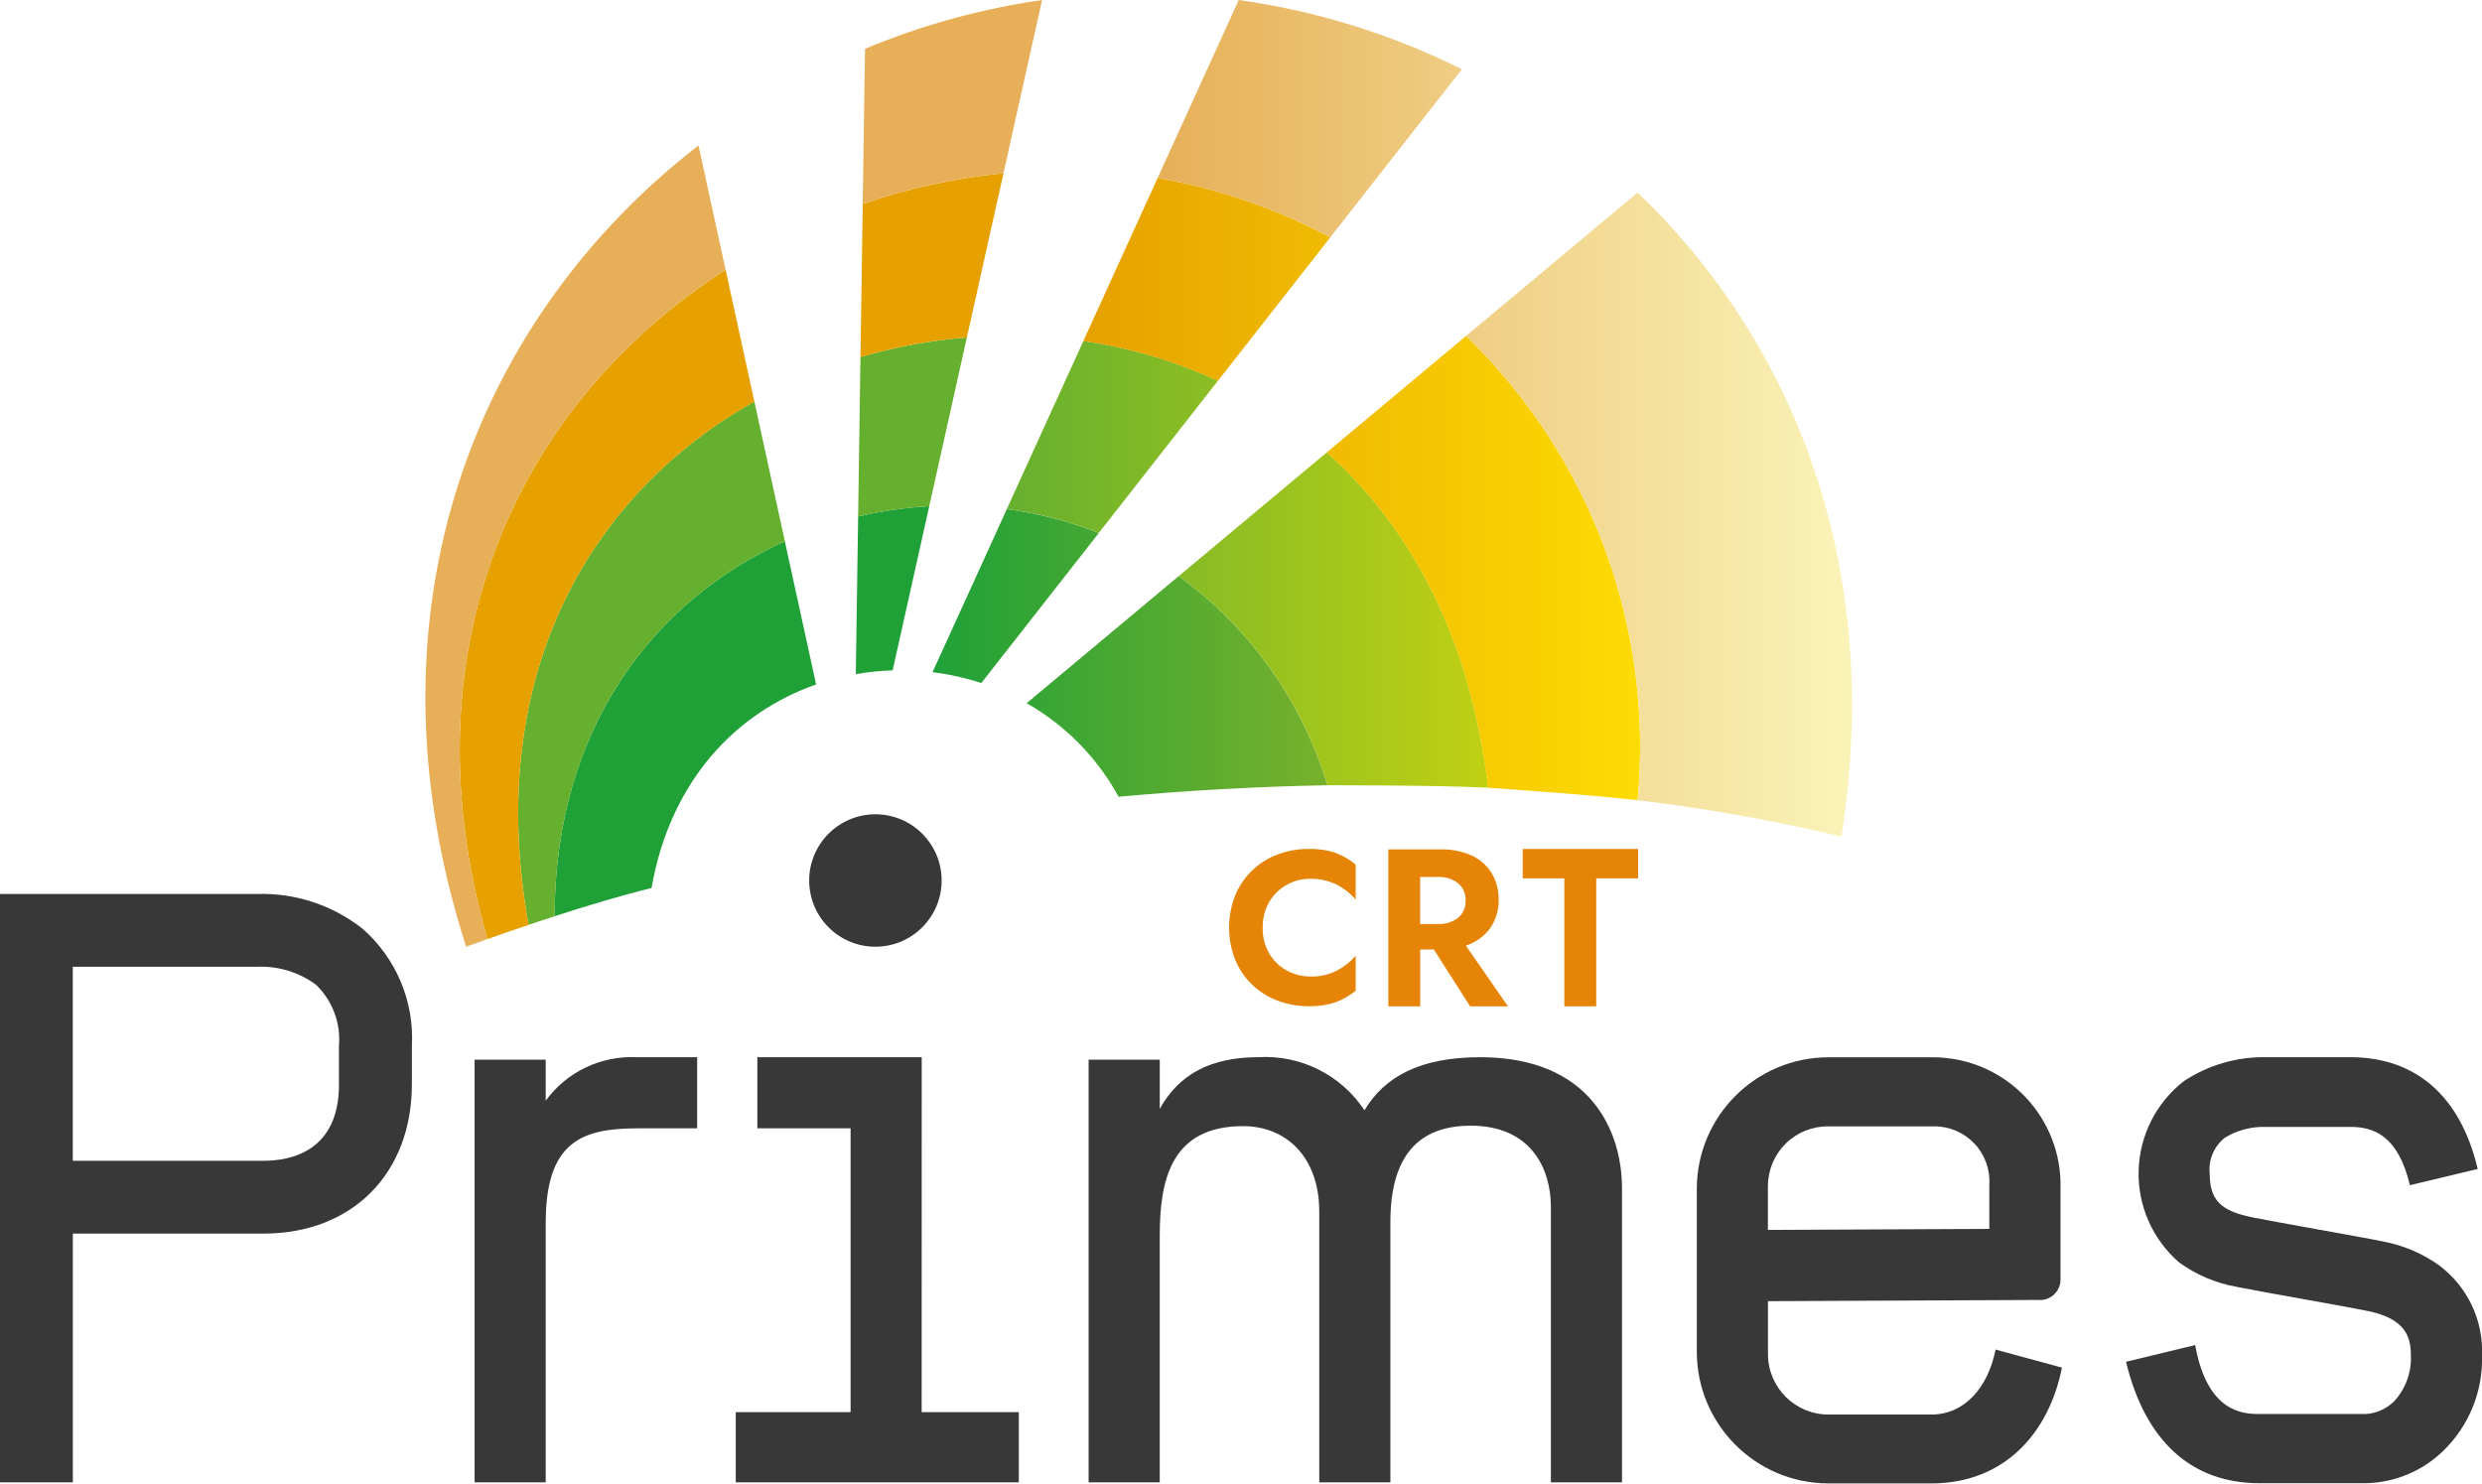
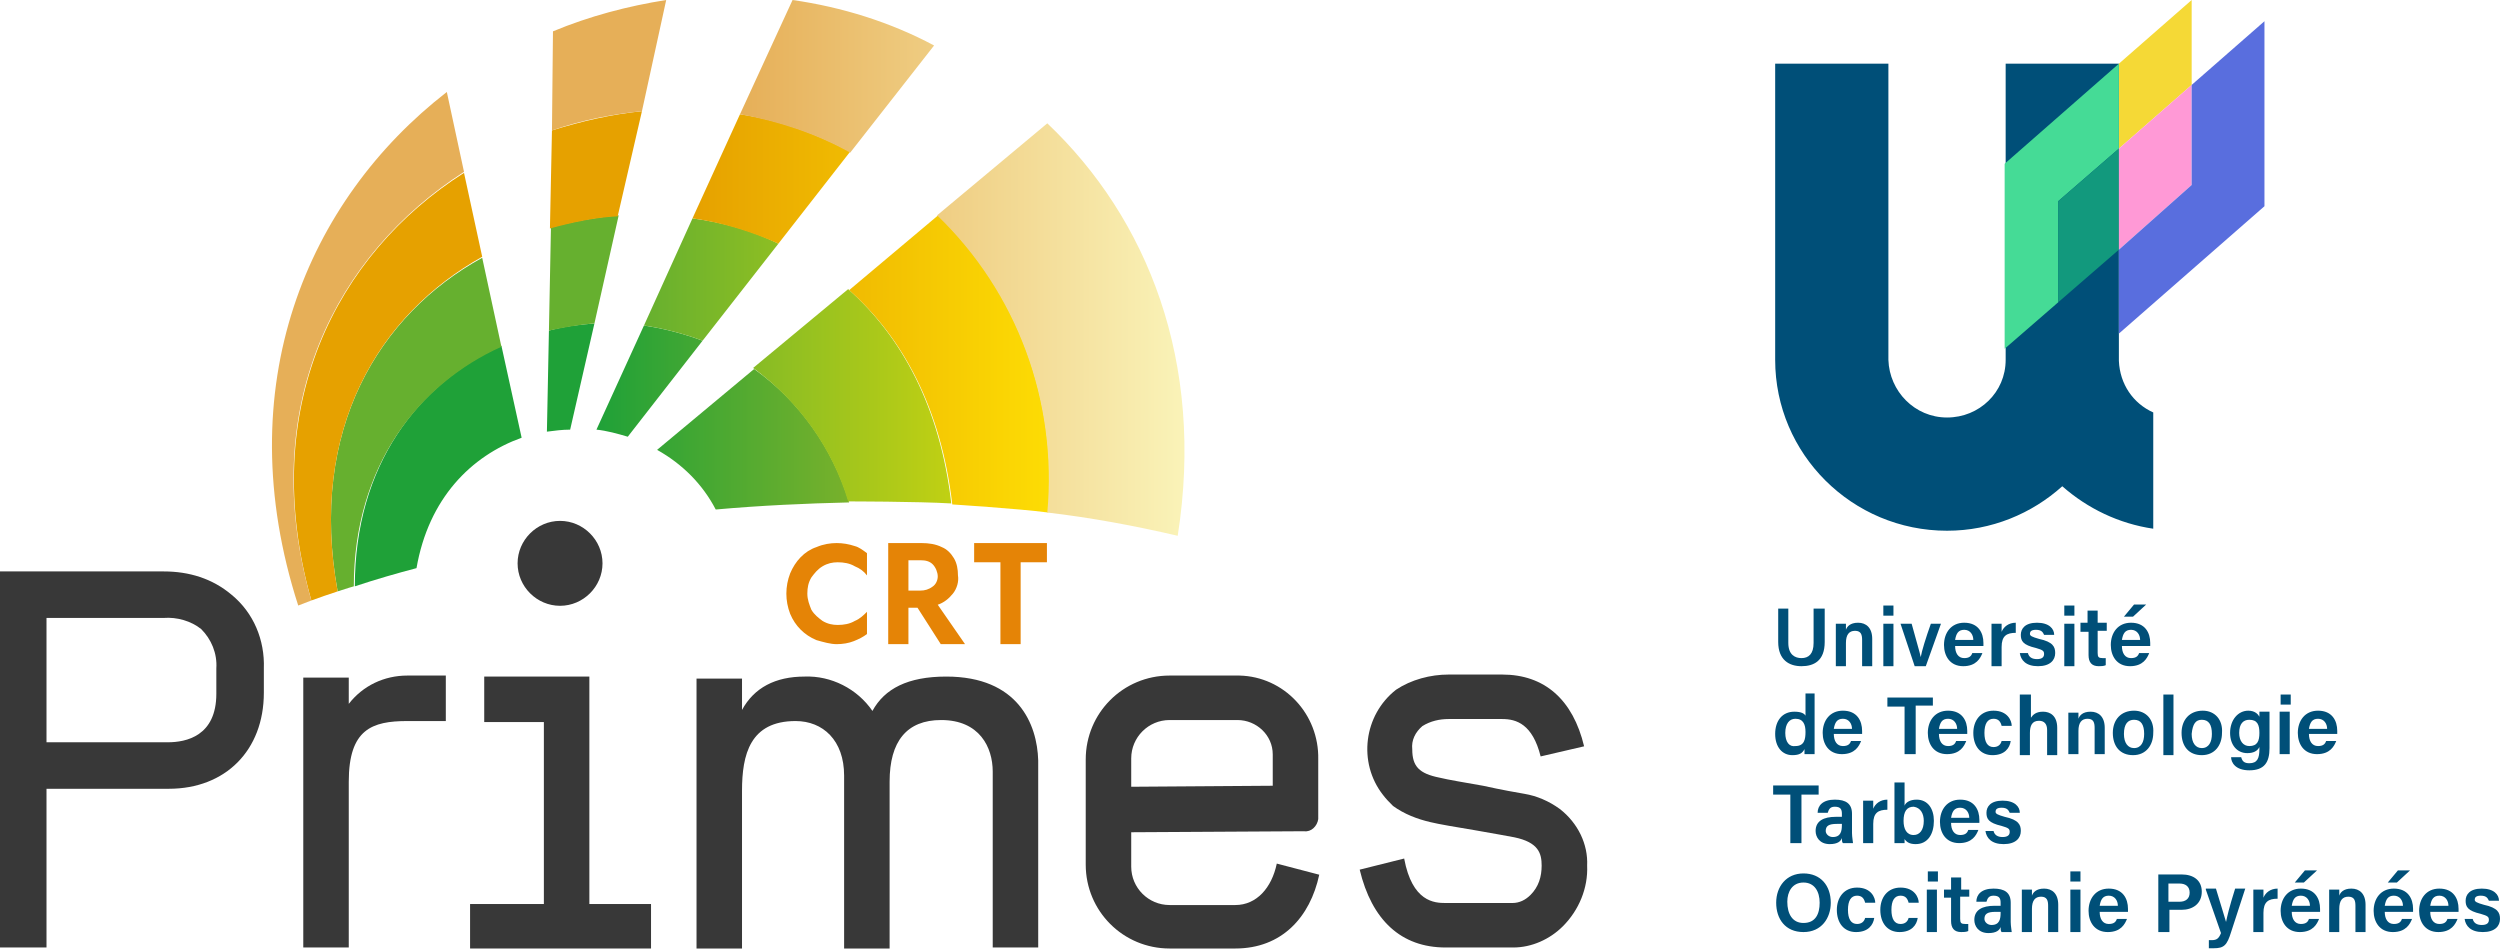
- <svg xmlns="http://www.w3.org/2000/svg" width="157.03" height="93.864" viewBox="0 0 157.03 93.864">
-   <defs>
-     <linearGradient id="linear-gradient" x1="0.489" y1="0.5" x2="1" y2="0.5" gradientUnits="objectBoundingBox">
-       <stop offset="0" stop-color="#1fa138" />
-       <stop offset="1" stop-color="#78b12b" />
-     </linearGradient>
-     <linearGradient id="linear-gradient-2" x1="0.504" y1="0.5" x2="1" y2="0.5" gradientUnits="objectBoundingBox">
-       <stop offset="0" stop-color="#66b02f" />
-       <stop offset="1" stop-color="#c0d013" />
-     </linearGradient>
-     <linearGradient id="linear-gradient-3" x1="0.529" y1="0.5" x2="1" y2="0.5" gradientUnits="objectBoundingBox">
-       <stop offset="0" stop-color="#e6a100" />
-       <stop offset="1" stop-color="#fddc04" />
-     </linearGradient>
-     <linearGradient id="linear-gradient-4" x1="0.513" y1="0.5" x2="1" y2="0.5" gradientUnits="objectBoundingBox">
-       <stop offset="0" stop-color="#e6af58" />
-       <stop offset="1" stop-color="#faf3b8" />
-     </linearGradient>
-   </defs>
-   <g id="Objet_dynamique_vectoriel" data-name="Objet dynamique vectoriel" transform="translate(-89.26 -50.53)">
-     <g id="Groupe_3" data-name="Groupe 3" transform="translate(89.26 50.53)">
-       <g id="Groupe_1" data-name="Groupe 1" transform="translate(0 51.526)">
-         <path id="Tracé_1" data-name="Tracé 1" d="M112.208,273.467a10.246,10.246,0,0,0-6.7-2.207H89.26v37.23h4.608V292.749h12.061c5.615,0,9.39-3.8,9.39-9.452v-2.43A9.185,9.185,0,0,0,112.208,273.467Zm-1.5,9.831c0,4.216-3,4.844-4.782,4.844H93.865V275.865h11.643a5.867,5.867,0,0,1,3.734,1.128,4.8,4.8,0,0,1,1.463,3.872V283.3Z" transform="translate(-89.26 -266.216)" fill="#383838" />
-         <path id="Tracé_2" data-name="Tracé 2" d="M210.92,314.31v-2.594h-4.5v26.746h4.5V322.034c0-5.154,2.314-5.974,5.815-5.974H220.5v-4.5h-3.847A6.716,6.716,0,0,0,210.92,314.31Z" transform="translate(-176.394 -296.188)" fill="#383838" />
-         <path id="Tracé_3" data-name="Tracé 3" d="M282.656,311.56h-10.4v4.5h5.9v17.96H270.89v4.441H288.8v-4.441h-6.148Z" transform="translate(-224.341 -296.188)" fill="#383838" />
-         <path id="Tracé_4" data-name="Tracé 4" d="M293.21,259.96a4.19,4.19,0,1,0-4.19-4.19A4.19,4.19,0,0,0,293.21,259.96Z" transform="translate(-237.825 -251.58)" fill="#383838" />
-         <path id="Tracé_5" data-name="Tracé 5" d="M522.984,334.179h-6.51a3.829,3.829,0,0,1-3.824-3.824v-3.35s16.213-.077,17.086-.077a1.3,1.3,0,0,0,1.422-1.374V319.9a8.082,8.082,0,0,0-8.022-8.327h-6.661a8.336,8.336,0,0,0-8.327,8.327v10.31a8.336,8.336,0,0,0,8.327,8.327h6.51c4.59,0,7.432-3.147,8.265-7.327l-4.2-1.143C526.574,332.467,525.09,334.179,522.984,334.179Zm-10.336-14.47a3.779,3.779,0,0,1,3.824-3.765h6.661a3.478,3.478,0,0,1,3.521,3.7v2.788l-14.008.064V319.71Z" transform="translate(-400.795 -296.196)" fill="#383838" />
-         <path id="Tracé_6" data-name="Tracé 6" d="M633.89,324.73a8.883,8.883,0,0,0-3.524-1.5c-.587-.126-2.273-.428-4.06-.751-1.738-.315-3.537-.638-4.252-.784-1.994-.407-2.668-1.11-2.668-2.776a2.546,2.546,0,0,1,.961-2.258,4.725,4.725,0,0,1,2.632-.684h5.305c1.445,0,3.021.518,3.767,3.69l4.29-1.028c-1.071-4.559-3.872-7.071-8.057-7.071H622.98a9.136,9.136,0,0,0-5.21,1.5,7.422,7.422,0,0,0-.331,11.474,8.785,8.785,0,0,0,3.714,1.568c.766.156,2.589.487,4.352.8,1.676.3,3.406.615,3.926.725,2.358.5,2.683,1.643,2.683,2.8a4.017,4.017,0,0,1-1.053,2.9,2.792,2.792,0,0,1-1.8.81h-6.717c-1.066,0-3.3-.092-4.078-4.362l-4.375,1.058c1.217,5.026,4.142,7.683,8.452,7.683h6.717a7.223,7.223,0,0,0,4.916-2.06,8.081,8.081,0,0,0,2.44-6.033A6.769,6.769,0,0,0,633.89,324.73Z" transform="translate(-479.584 -296.196)" fill="#383838" />
-         <path id="Tracé_7" data-name="Tracé 7" d="M382.772,311.56c-3.8,0-6.053,1.235-7.319,3.357a7.521,7.521,0,0,0-6.745-3.357c-2.937,0-4.99,1.058-6.207,3.268v-3.111H358v26.746h4.5V322.839c0-3.6.769-6.917,5.274-6.917,2.719,0,4.818,1.948,4.818,5.408v17.133h4.5V321.993c0-4.047,1.663-6.1,5.085-6.1,3.808,0,5.069,2.719,5.069,5.126V338.46h4.5v-18.6C391.747,316.27,389.792,311.56,382.772,311.56Z" transform="translate(-289.126 -296.188)" fill="#383838" />
+ <svg xmlns="http://www.w3.org/2000/svg" version="1.1" id="Calque_1" x="0px" y="0px" viewBox="0 0 247.3 93.9" style="enable-background:new 0 0 247.3 93.9;" xml:space="preserve">
+   <style type="text/css">
+ 	.st0{fill:#383838;}
+ 	.st1{fill:url(#Tracé_8_00000113333144948328179790000018440509521641198476_);}
+ 	.st2{fill:url(#Tracé_9_00000036961491965796996260000004510422032104357817_);}
+ 	.st3{fill:url(#Tracé_10_00000163053311899417714110000012623681043609307834_);}
+ 	.st4{fill:url(#Tracé_11_00000176744034192661581890000000666465519059345581_);}
+ 	.st5{fill:#E58406;}
+ 	.st6{fill:#004F78;}
+ 	.st7{fill:#F5D936;}
+ 	.st8{fill:#45DB96;}
+ 	.st9{fill:#12997D;}
+ 	.st10{fill:#FF99D6;}
+ 	.st11{fill:#596EDE;}
+ </style>
+   <g id="Objet_dynamique_vectoriel" transform="translate(-89.26 -50.53)">
+     <g id="Groupe_3" transform="translate(89.26 50.53)">
+       <g id="Groupe_1" transform="translate(0 51.526)">
+         <path id="Tracé_1" class="st0" d="M22.9,7.3C21,5.7,18.7,5,16.2,5H0v37.2h4.6V26.5h12.1c5.6,0,9.4-3.8,9.4-9.5v-2.4     C26.2,11.8,25.1,9.1,22.9,7.3z M21.4,17.1c0,4.2-3,4.8-4.8,4.8H4.6V9.6h11.6c1.3-0.1,2.7,0.3,3.7,1.1c1,1,1.6,2.4,1.5,3.9     L21.4,17.1L21.4,17.1z" />
+         <path id="Tracé_2" class="st0" d="M34.5,18.1v-2.6H30v26.7h4.5V25.8c0-5.2,2.3-6,5.8-6h3.8v-4.5h-3.8     C38,15.3,35.9,16.3,34.5,18.1z" />
+         <path id="Tracé_3" class="st0" d="M58.3,15.4H47.9v4.5h5.9v18h-7.3v4.4h17.9v-4.4h-6.1L58.3,15.4z" />
+         <path id="Tracé_4" class="st0" d="M55.4,8.4c2.3,0,4.2-1.9,4.2-4.2c0-2.3-1.9-4.2-4.2-4.2c-2.3,0-4.2,1.9-4.2,4.2     C51.2,6.5,53.1,8.4,55.4,8.4L55.4,8.4z" />
+         <path id="Tracé_5" class="st0" d="M122.2,38h-6.5c-2.1,0-3.8-1.7-3.8-3.8v-3.4c0,0,16.2-0.1,17.1-0.1c0.7,0.1,1.3-0.5,1.4-1.2     c0-0.1,0-0.1,0-0.2v-5.7c0.1-4.5-3.4-8.2-7.8-8.3c-0.1,0-0.1,0-0.2,0h-6.7c-4.6,0-8.3,3.7-8.3,8.3V34c0,4.6,3.7,8.3,8.3,8.3h6.5     c4.6,0,7.4-3.1,8.3-7.3l-4.2-1.1C125.8,36.3,124.3,38,122.2,38z M111.9,23.5c0-2.1,1.7-3.8,3.8-3.8c0,0,0,0,0,0h6.7     c1.9,0,3.5,1.5,3.5,3.4c0,0.1,0,0.2,0,0.3v2.8l-14,0.1L111.9,23.5L111.9,23.5z" />
+         <path id="Tracé_6" class="st0" d="M154.3,28.5c-1.1-0.8-2.3-1.3-3.5-1.5c-0.6-0.1-2.3-0.4-4.1-0.8c-1.7-0.3-3.5-0.6-4.3-0.8     c-2-0.4-2.7-1.1-2.7-2.8c-0.1-0.9,0.3-1.7,1-2.3c0.8-0.5,1.7-0.7,2.6-0.7h5.3c1.4,0,3,0.5,3.8,3.7l4.3-1     c-1.1-4.6-3.9-7.1-8.1-7.1h-5.3c-1.8,0-3.7,0.5-5.2,1.5c-3.2,2.5-3.8,7.2-1.3,10.4c0.3,0.4,0.6,0.7,1,1.1     c1.1,0.8,2.4,1.3,3.7,1.6c0.8,0.2,2.6,0.5,4.4,0.8c1.7,0.3,3.4,0.6,3.9,0.7c2.4,0.5,2.7,1.6,2.7,2.8c0,1.1-0.3,2.1-1.1,2.9     c-0.5,0.5-1.1,0.8-1.8,0.8H143c-1.1,0-3.3-0.1-4.1-4.4l-4.4,1.1c1.2,5,4.1,7.7,8.5,7.7h6.7c1.8,0,3.6-0.8,4.9-2.1     c1.6-1.6,2.5-3.8,2.4-6C157.1,32,156.1,29.9,154.3,28.5z" />
+         <path id="Tracé_7" class="st0" d="M93.6,15.4c-3.8,0-6.1,1.2-7.3,3.4c-1.5-2.2-4.1-3.5-6.7-3.4c-2.9,0-5,1.1-6.2,3.3v-3.1h-4.5     v26.7h4.5V26.7c0-3.6,0.8-6.9,5.3-6.9c2.7,0,4.8,1.9,4.8,5.4v17.1H88V25.8c0-4,1.7-6.1,5.1-6.1c3.8,0,5.1,2.7,5.1,5.1v17.4h4.5     V23.7C102.6,20.1,100.7,15.4,93.6,15.4z" />
      </g>
-       <path id="Tracé_8" data-name="Tracé 8" d="M226.17,201.456c2.078-.674,4.242-1.322,6.133-1.786,1.2-6.863,5.423-11.136,10.413-12.878l-1.979-9.06C232.528,181.415,226.17,189.513,226.17,201.456Zm19.057-15.318a16.2,16.2,0,0,1,2.33-.238l2.317-10.39a26.111,26.111,0,0,0-4.5.654Zm29.842,7.032a25.47,25.47,0,0,0-9.413-13.235l-9.621,8.042a15.146,15.146,0,0,1,5.815,5.918q6.762-.611,13.219-.725Zm-20.287-17.476-4.7,10.321a16.106,16.106,0,0,1,3.083.689l7.44-9.5A24.969,24.969,0,0,0,254.782,175.695Z" transform="translate(-191.082 -143.48)" fill="url(#linear-gradient)" />
-       <path id="Tracé_9" data-name="Tracé 9" d="M217.835,171.011h0c.943-.318,1.65-.546,1.65-.546,0-11.943,6.358-20.039,14.567-23.722l-1.93-8.847C221.943,143.594,214.944,154.978,217.835,171.011Zm20.851-25.836a26.111,26.111,0,0,1,4.5-.654l2.381-10.682a33.582,33.582,0,0,0-6.733,1.243Zm14.252-11.107L248.094,144.7a24.969,24.969,0,0,1,5.823,1.507l7.532-9.621A30.644,30.644,0,0,0,252.938,134.068Zm15.4,7.048-9.367,7.829a25.47,25.47,0,0,1,9.413,13.234s6.822-.01,10.157.151C277.442,152.813,273.6,145.808,268.336,141.116Z" transform="translate(-184.395 -112.489)" fill="url(#linear-gradient-2)" />
-       <path id="Tracé_10" data-name="Tracé 10" d="M204.491,141.756c.807-.287,1.689-.592,2.609-.9h0c-2.891-16.033,4.111-27.417,14.288-33.114l-1.82-8.342C207.005,107.427,199.032,122.6,204.491,141.756ZM228.1,104.925a33.4,33.4,0,0,1,6.733-1.243l2.317-10.392a39.927,39.927,0,0,0-8.906,1.938Zm18.8-11.333-4.7,10.321a30.644,30.644,0,0,1,8.511,2.522l7.117-9.09A36.681,36.681,0,0,0,246.9,93.592Zm19.513,10-8.816,7.371c5.267,4.693,9.106,11.7,10.2,21.215,0,0,6.364.42,9.467.794A36.139,36.139,0,0,0,266.417,103.587Z" transform="translate(-173.66 -82.331)" fill="url(#linear-gradient-3)" />
-       <path id="Tracé_11" data-name="Tracé 11" d="M196.849,110.436c.451-.164,1.34-.482,1.34-.482-5.456-19.157,2.517-34.329,15.075-42.361l-1.715-7.855C197.808,70.336,189.876,88.762,196.849,110.436Zm25.09-47.01a39.99,39.99,0,0,1,8.906-1.938l2.442-10.956a45.867,45.867,0,0,0-11.2,3.088ZM240.6,61.791a36.617,36.617,0,0,1,10.925,3.752l8.324-10.631A45.952,45.952,0,0,0,245.73,50.53Zm30.365.925-10.851,9.07a36.14,36.14,0,0,1,10.854,29.38h-.005a112.729,112.729,0,0,1,12.9,2.3C286.564,86.356,280.828,72.155,270.966,62.716Z" transform="translate(-167.358 -50.53)" fill="url(#linear-gradient-4)" />
+       <linearGradient id="Tracé_8_00000064343070425946383970000004934619830549690021_" gradientUnits="userSpaceOnUse" x1="-213.053" y1="452.975" x2="-212.542" y2="452.975" gradientTransform="matrix(48.899 0 0 -25.946 10477.07 11797.899)">
+         <stop offset="0" style="stop-color:#1FA138" />
+         <stop offset="1" style="stop-color:#78B12B" />
+       </linearGradient>
+       <path id="Tracé_8" style="fill:url(#Tracé_8_00000064343070425946383970000004934619830549690021_);" d="M35.1,58    c2.1-0.7,4.2-1.3,6.1-1.8c1.2-6.9,5.4-11.1,10.4-12.9l-2-9.1C41.4,37.9,35.1,46,35.1,58z M54.1,42.7c0.8-0.1,1.5-0.2,2.3-0.2    L58.8,32c-1.5,0.1-3,0.3-4.5,0.7L54.1,42.7z M84,49.7c-1.6-5.3-4.9-10-9.4-13.2l-9.6,8c2.5,1.4,4.5,3.4,5.8,5.9    C75.3,50,79.7,49.8,84,49.7L84,49.7z M63.7,32.2L59,42.5c1,0.1,2.1,0.4,3.1,0.7l7.4-9.5C67.6,33,65.7,32.5,63.7,32.2L63.7,32.2z" />
+       <linearGradient id="Tracé_9_00000040577385530342487740000009123868998698137744_" gradientUnits="userSpaceOnUse" x1="-213.943" y1="457.329" x2="-213.447" y2="457.329" gradientTransform="matrix(61.3625 0 0 -37.172 13191.812 17039.756)">
+         <stop offset="0" style="stop-color:#66B02F" />
+         <stop offset="1" style="stop-color:#C0D013" />
+       </linearGradient>
+       <path id="Tracé_9" style="fill:url(#Tracé_9_00000040577385530342487740000009123868998698137744_);" d="M33.4,58.5L33.4,58.5    c0.9-0.3,1.6-0.5,1.6-0.5c0-11.9,6.4-20,14.6-23.7l-1.9-8.8C37.5,31.1,30.5,42.5,33.4,58.5z M54.3,32.7c1.5-0.3,3-0.6,4.5-0.7    l2.4-10.7c-2.3,0.2-4.5,0.6-6.7,1.2L54.3,32.7z M68.5,21.6l-4.8,10.6c2,0.3,3.9,0.8,5.8,1.5l7.5-9.6C74.4,22.8,71.5,22,68.5,21.6    L68.5,21.6z M83.9,28.6l-9.4,7.8c4.5,3.3,7.8,7.9,9.4,13.2c0,0,6.8,0,10.2,0.2C93,40.3,89.2,33.3,83.9,28.6L83.9,28.6z" />
+       <linearGradient id="Tracé_10_00000153698823173704999620000002037427123975789495_" gradientUnits="userSpaceOnUse" x1="-214.552" y1="459.673" x2="-214.081" y2="459.673" gradientTransform="matrix(74.6817 0 0 -48.466 16091.685 22313.701)">
+         <stop offset="0" style="stop-color:#E6A100" />
+         <stop offset="1" style="stop-color:#FDDC04" />
+       </linearGradient>
+       <path id="Tracé_10" style="fill:url(#Tracé_10_00000153698823173704999620000002037427123975789495_);" d="M30.8,59.4    c0.8-0.3,1.7-0.6,2.6-0.9l0,0c-2.9-16,4.1-27.4,14.3-33.1l-1.8-8.3C33.3,25.1,25.4,40.3,30.8,59.4z M54.4,22.6    c2.2-0.6,4.5-1.1,6.7-1.2L63.5,11c-3,0.3-6,1-8.9,1.9L54.4,22.6z M73.2,11.3l-4.7,10.3c2.9,0.4,5.8,1.3,8.5,2.5l7.1-9.1    C80.7,13.2,77.1,11.9,73.2,11.3L73.2,11.3z M92.8,21.3l-8.8,7.4c5.3,4.7,9.1,11.7,10.2,21.2c0,0,6.4,0.4,9.5,0.8    C104.6,39.7,100.7,28.9,92.8,21.3L92.8,21.3z" />
+       <linearGradient id="Tracé_11_00000032630778545639747470000014281631918688023739_" gradientUnits="userSpaceOnUse" x1="-215.072" y1="461.147" x2="-214.585" y2="461.147" gradientTransform="matrix(90.259 0 0 -59.906 19485.383 27655.408)">
+         <stop offset="0" style="stop-color:#E6AF58" />
+         <stop offset="1" style="stop-color:#FAF3B8" />
+       </linearGradient>
+       <path id="Tracé_11" style="fill:url(#Tracé_11_00000032630778545639747470000014281631918688023739_);" d="M29.5,59.9    c0.5-0.2,1.3-0.5,1.3-0.5c-5.5-19.2,2.5-34.3,15.1-42.4l-1.7-7.9C30.4,19.8,22.5,38.2,29.5,59.9z M54.6,12.9    c2.9-1,5.9-1.6,8.9-1.9l2.4-11c-3.8,0.6-7.6,1.6-11.2,3.1L54.6,12.9z M73.2,11.3c3.8,0.7,7.5,1.9,10.9,3.8l8.3-10.6    C88.1,2.2,83.3,0.7,78.4,0L73.2,11.3z M103.6,12.2l-10.9,9.1c7.9,7.6,11.9,18.4,10.9,29.4h0c4.3,0.5,8.6,1.3,12.9,2.3    C119.2,35.8,113.5,21.6,103.6,12.2L103.6,12.2z" />
    </g>
-     <g id="Groupe_5" data-name="Groupe 5" transform="translate(167.022 104.25)">
-       <g id="Groupe_4" data-name="Groupe 4" transform="translate(0)">
-         <path id="Tracé_79" data-name="Tracé 79" d="M397.724,260.14a5.411,5.411,0,0,0-2.017.366,4.645,4.645,0,0,0-2.65,2.594,5.573,5.573,0,0,0,0,4.029,4.645,4.645,0,0,0,2.65,2.594,5.469,5.469,0,0,0,2.017.367,5.015,5.015,0,0,0,1.717-.259,4.613,4.613,0,0,0,1.248-.718V266.9a4.224,4.224,0,0,1-1.174.93,3.472,3.472,0,0,1-1.7.382,3.1,3.1,0,0,1-1.489-.382,2.856,2.856,0,0,1-1.1-1.069,3.02,3.02,0,0,1-.42-1.633,3.135,3.135,0,0,1,.42-1.648,2.875,2.875,0,0,1,1.1-1.069,2.936,2.936,0,0,1,1.489-.382,3.659,3.659,0,0,1,1.7.382,3.963,3.963,0,0,1,1.174.93v-2.212a4.387,4.387,0,0,0-1.248-.733A5.017,5.017,0,0,0,397.724,260.14Zm11.471,5.018a3.072,3.072,0,0,0,.541-1.815,3.2,3.2,0,0,0-.436-1.663,2.909,2.909,0,0,0-1.248-1.115,4.626,4.626,0,0,0-1.986-.4h-3.311V270.1h2.017v-3.6h.859l2.3,3.6h2.394l-2.665-3.844A3.05,3.05,0,0,0,409.195,265.158Zm-2.02-.669a1.892,1.892,0,0,1-1.248.4h-1.158v-2.975h1.158a1.887,1.887,0,0,1,1.248.4,1.338,1.338,0,0,1,.466,1.1A1.317,1.317,0,0,1,407.175,264.489Zm4.08-4.349V262h2.635v8.1h2.017V262h2.65V260.14Z" transform="translate(-392.68 -260.14)" fill="#e58406" />
+     <g id="Groupe_5" transform="translate(167.022 104.25)">
+       <g id="Groupe_4" transform="translate(0)">
+         <path id="Tracé_79" class="st5" d="M5,0C4.4,0,3.7,0.1,3,0.4C1.8,0.8,0.9,1.8,0.4,3c-0.5,1.3-0.5,2.7,0,4C0.9,8.2,1.8,9.1,3,9.6     C3.7,9.8,4.4,10,5,10c0.6,0,1.2-0.1,1.7-0.3C7.2,9.5,7.6,9.3,8,9V6.8C7.7,7.1,7.3,7.5,6.8,7.7C6.3,8,5.7,8.1,5.1,8.1     c-0.5,0-1-0.1-1.5-0.4C3.2,7.4,2.8,7.1,2.5,6.6C2.3,6.1,2.1,5.6,2.1,5c0-0.6,0.1-1.1,0.4-1.6c0.3-0.4,0.6-0.8,1.1-1.1     c0.5-0.3,1-0.4,1.5-0.4c0.6,0,1.2,0.1,1.7,0.4C7.3,2.5,7.7,2.8,8,3.2V1C7.6,0.7,7.2,0.4,6.8,0.3C6.2,0.1,5.6,0,5,0z M16.5,5     c0.4-0.5,0.6-1.2,0.5-1.8c0-0.6-0.1-1.2-0.4-1.7c-0.3-0.5-0.7-0.9-1.2-1.1c-0.6-0.3-1.3-0.4-2-0.4h-3.3V10h2V6.4H13l2.3,3.6h2.4     L15,6.1C15.6,5.9,16.1,5.5,16.5,5L16.5,5z M14.5,4.3c-0.4,0.3-0.8,0.4-1.2,0.4h-1.2v-3h1.2c0.5,0,0.9,0.1,1.2,0.4     C14.8,2.4,15,2.9,15,3.3C15,3.7,14.8,4.1,14.5,4.3L14.5,4.3z M18.6,0v1.9h2.6V10h2V1.9h2.6V0H18.6z" />
      </g>
    </g>
  </g>
+   <g>
+     <path class="st6" d="M213,40.8c-2-0.9-3.3-2.8-3.4-5.1l0-0.1V6.3h-11.2v29.3c0,3.2-2.6,5.7-5.8,5.7c-3.2,0-5.7-2.6-5.8-5.7V6.3   h-11.2v29.3h0c0,9.3,7.6,16.9,17,16.9c4.4,0,8.4-1.7,11.4-4.4c2.5,2.2,5.6,3.7,9,4.2V40.8z" />
+     <polygon class="st7" points="216.8,8.4 216.8,0 209.6,6.3 209.6,14.7  " />
+     <polygon class="st8" points="198.3,16.2 198.3,34.5 203.6,29.9 203.6,19.9 209.6,14.7 209.6,6.3  " />
+     <path class="st6" d="M178.4,86.4c-1.7,0-2.7,1.3-2.7,2.9c0,1.6,0.9,2.9,2.7,2.9c1.8,0,2.7-1.4,2.7-2.9   C181.1,87.6,180.1,86.4,178.4,86.4 M178.4,87.3c1.1,0,1.6,0.9,1.6,2c0,1.1-0.4,2-1.6,2c-1.1,0-1.6-0.9-1.6-2.1   C176.8,88.2,177.3,87.3,178.4,87.3 M184.5,90.8c-0.1,0.4-0.4,0.6-0.8,0.6c-0.6,0-0.9-0.5-0.9-1.4c0-0.9,0.3-1.4,0.9-1.4   c0.5,0,0.7,0.3,0.8,0.7h1c0-0.5-0.4-1.5-1.8-1.5c-1.3,0-2,1-2,2.2c0,1.3,0.7,2.2,1.9,2.2c1.2,0,1.7-0.7,1.8-1.4H184.5z M188.8,90.8   c-0.1,0.4-0.4,0.6-0.8,0.6c-0.6,0-0.9-0.5-0.9-1.4c0-0.9,0.3-1.4,0.9-1.4c0.5,0,0.7,0.3,0.8,0.7h1c0-0.5-0.4-1.5-1.8-1.5   c-1.3,0-2,1-2,2.2c0,1.3,0.7,2.2,1.9,2.2c1.2,0,1.7-0.7,1.8-1.4H188.8z M190.6,92.2h1V88h-1V92.2z M191.7,86.2h-1v1h1V86.2z    M192.3,88.8h0.7v2.3c0,0.7,0.3,1.1,1,1.1c0.2,0,0.5,0,0.7-0.1v-0.7c-0.1,0-0.2,0-0.3,0c-0.4,0-0.5-0.1-0.5-0.5v-2.2h0.9V88H194   v-1.2h-1V88h-0.7V88.8z M198.9,89.3c0-1-0.6-1.4-1.7-1.4c-1.2,0-1.7,0.6-1.7,1.3h1c0.1-0.3,0.2-0.6,0.7-0.6c0.6,0,0.7,0.3,0.7,0.7   v0.3h-0.6c-1.2,0-2,0.4-2,1.4c0,0.6,0.4,1.3,1.4,1.3c0.8,0,1.1-0.3,1.2-0.6c0,0.2,0,0.4,0.1,0.5h1c0-0.1-0.1-0.6-0.1-1V89.3z    M197.9,90.3c0,0.6-0.1,1.2-0.9,1.2c-0.4,0-0.7-0.3-0.7-0.6c0-0.5,0.3-0.7,1.1-0.7h0.5V90.3z M200,92.2h1v-2.3   c0-0.8,0.3-1.2,0.9-1.2c0.6,0,0.7,0.4,0.7,0.9v2.6h1v-2.7c0-1.1-0.6-1.6-1.4-1.6c-0.8,0-1.1,0.4-1.2,0.7c0-0.1,0-0.5,0-0.6h-1   c0,0.3,0,0.7,0,1V92.2z M204.8,92.2h1V88h-1V92.2z M205.8,86.2h-1v1h1V86.2z M210.5,90.3c0-0.1,0-0.2,0-0.4c0-1-0.5-2-1.9-2   c-1.3,0-2,1-2,2.2c0,1.1,0.6,2.1,1.9,2.1c1.3,0,1.7-0.8,1.9-1.3h-1c-0.1,0.3-0.3,0.5-0.8,0.5c-0.6,0-0.9-0.5-0.9-1.2H210.5z    M207.7,89.6c0.1-0.6,0.3-1,0.9-1c0.6,0,0.9,0.5,0.9,1H207.7z M213.5,92.2h1.1V90h1.2c1.1,0,2-0.6,2-1.8c0-1.1-0.8-1.7-2-1.7h-2.3   V92.2z M214.5,87.4h1.1c0.6,0,1,0.3,1,0.9c0,0.6-0.4,0.9-1,0.9h-1.1V87.4z M218.2,88l1.5,4.3c-0.2,0.5-0.4,0.7-0.9,0.7   c-0.1,0-0.2,0-0.3,0v0.8c0.2,0,0.4,0,0.5,0c1,0,1.3-0.3,1.7-1.6l1.4-4.3h-1c-0.6,1.9-0.8,2.8-0.9,3.3h0c-0.1-0.4-0.5-1.6-1-3.3   H218.2z M222.9,92.2h1v-1.9c0-1.1,0.5-1.4,1.4-1.4v-1c-0.7,0-1.2,0.4-1.4,0.9c0-0.3,0-0.7,0-0.8h-1c0,0.3,0,0.7,0,1.1V92.2z    M229.5,90.3c0-0.1,0-0.2,0-0.4c0-1-0.5-2-1.9-2c-1.3,0-2,1-2,2.2c0,1.1,0.6,2.1,1.9,2.1c1.3,0,1.7-0.8,1.9-1.3h-1   c-0.1,0.3-0.3,0.5-0.8,0.5c-0.6,0-0.9-0.5-0.9-1.2H229.5z M226.7,89.6c0.1-0.6,0.3-1,0.9-1c0.6,0,0.9,0.5,0.9,1H226.7z M228,86.1   l-1,1.2h0.9l1.3-1.2H228z M230.4,92.2h1v-2.3c0-0.8,0.3-1.2,0.9-1.2c0.6,0,0.7,0.4,0.7,0.9v2.6h1v-2.7c0-1.1-0.6-1.6-1.4-1.6   c-0.8,0-1.1,0.4-1.2,0.7c0-0.1,0-0.5,0-0.6h-1c0,0.3,0,0.7,0,1V92.2z M238.7,90.3c0-0.1,0-0.2,0-0.4c0-1-0.5-2-1.9-2   c-1.3,0-2,1-2,2.2c0,1.1,0.6,2.1,1.9,2.1c1.3,0,1.7-0.8,1.9-1.3h-1c-0.1,0.3-0.3,0.5-0.8,0.5c-0.6,0-0.9-0.5-0.9-1.2H238.7z    M235.9,89.6c0.1-0.6,0.3-1,0.9-1s0.9,0.5,0.9,1H235.9z M237.2,86.1l-1,1.2h0.9l1.3-1.2H237.2z M243.2,90.3c0-0.1,0-0.2,0-0.4   c0-1-0.5-2-1.9-2c-1.3,0-2,1-2,2.2c0,1.1,0.6,2.1,1.9,2.1c1.3,0,1.7-0.8,1.9-1.3h-1c-0.1,0.3-0.3,0.5-0.8,0.5   c-0.6,0-0.9-0.5-0.9-1.2H243.2z M240.4,89.6c0.1-0.6,0.3-1,0.9-1c0.6,0,0.9,0.5,0.9,1H240.4z M243.8,90.9c0.1,0.7,0.6,1.3,1.8,1.3   c1.2,0,1.7-0.6,1.7-1.3c0-0.6-0.2-1.1-1.6-1.4c-0.7-0.2-0.9-0.3-0.9-0.5c0-0.2,0.1-0.4,0.6-0.4c0.6,0,0.7,0.3,0.8,0.5h1   c0-0.6-0.5-1.2-1.7-1.2c-1.2,0-1.6,0.6-1.6,1.2c0,0.6,0.2,1,1.5,1.3c0.7,0.2,0.8,0.3,0.8,0.6c0,0.3-0.2,0.5-0.7,0.5   c-0.5,0-0.8-0.2-0.9-0.6H243.8z" />
+     <path class="st6" d="M177.1,83.4h1.1v-4.8h1.7v-0.9h-4.5v0.9h1.7V83.4z M183.2,80.5c0-1-0.6-1.4-1.7-1.4c-1.2,0-1.7,0.6-1.7,1.3h1   c0.1-0.3,0.2-0.6,0.7-0.6c0.6,0,0.7,0.3,0.7,0.7v0.3h-0.6c-1.2,0-2,0.4-2,1.4c0,0.6,0.4,1.3,1.4,1.3c0.8,0,1.1-0.3,1.2-0.6   c0,0.2,0,0.4,0.1,0.5h1c0-0.1-0.1-0.6-0.1-1V80.5z M182.2,81.6c0,0.6-0.1,1.2-0.9,1.2c-0.4,0-0.7-0.3-0.7-0.6   c0-0.5,0.3-0.7,1.1-0.7h0.5V81.6z M184.3,83.4h1v-1.9c0-1.1,0.5-1.4,1.4-1.4v-1c-0.7,0-1.2,0.4-1.4,0.9c0-0.3,0-0.7,0-0.8h-1   c0,0.3,0,0.7,0,1.1V83.4z M187.4,82c0,0.5,0,0.9,0,1.4h1c0-0.1,0-0.3,0-0.4c0.2,0.3,0.5,0.5,1.1,0.5c1.2,0,1.8-1,1.8-2.3   c0-1.2-0.6-2.1-1.7-2.1c-0.7,0-1.1,0.3-1.2,0.6v-2.3h-1V82z M190.3,81.2c0,0.9-0.4,1.4-1,1.4c-0.7,0-1-0.6-1-1.4   c0-0.9,0.3-1.4,1-1.4C190,79.9,190.3,80.5,190.3,81.2 M195.8,81.5c0-0.1,0-0.2,0-0.4c0-1-0.5-2-1.9-2c-1.3,0-2,1-2,2.2   c0,1.1,0.6,2.1,1.9,2.1c1.3,0,1.7-0.8,1.9-1.3h-1c-0.1,0.3-0.3,0.5-0.8,0.5c-0.6,0-0.9-0.5-0.9-1.2H195.8z M193,80.9   c0.1-0.6,0.3-1,0.9-1c0.6,0,0.9,0.5,0.9,1H193z M196.4,82.2c0.1,0.7,0.6,1.3,1.8,1.3c1.2,0,1.7-0.6,1.7-1.3c0-0.6-0.2-1.1-1.6-1.4   c-0.7-0.2-0.9-0.3-0.9-0.5c0-0.2,0.1-0.4,0.6-0.4c0.6,0,0.7,0.3,0.8,0.5h1c0-0.6-0.5-1.2-1.7-1.2c-1.2,0-1.6,0.6-1.6,1.2   c0,0.6,0.2,1,1.5,1.3c0.7,0.2,0.8,0.3,0.8,0.6c0,0.3-0.2,0.5-0.7,0.5c-0.5,0-0.8-0.2-0.9-0.6H196.4z" />
+     <path class="st6" d="M178.6,68.7v2.1c-0.1-0.2-0.4-0.4-1.1-0.4c-1.2,0-1.9,0.9-1.9,2.2c0,1.3,0.7,2.1,1.7,2.1c0.7,0,1-0.2,1.2-0.6   c0,0.1,0,0.4,0,0.5h1c0-0.4,0-0.8,0-1.2v-4.8H178.6z M176.6,72.5c0-0.9,0.4-1.4,1-1.4c0.8,0,1,0.6,1,1.3c0,0.7-0.1,1.4-1,1.4   C177,73.9,176.6,73.4,176.6,72.5 M184.2,72.7c0-0.1,0-0.2,0-0.4c0-1-0.5-2-1.9-2c-1.3,0-2,1-2,2.2c0,1.1,0.6,2.1,1.9,2.1   c1.3,0,1.7-0.8,1.9-1.3h-1c-0.1,0.3-0.3,0.5-0.8,0.5c-0.6,0-0.9-0.5-0.9-1.2H184.2z M181.4,72.1c0.1-0.6,0.3-1,0.9-1   c0.6,0,0.9,0.5,0.9,1H181.4z M188.4,74.6h1.1v-4.8h1.7V69h-4.5v0.9h1.7V74.6z M194.6,72.7c0-0.1,0-0.2,0-0.4c0-1-0.5-2-1.9-2   c-1.3,0-2,1-2,2.2c0,1.1,0.6,2.1,1.9,2.1c1.3,0,1.7-0.8,1.9-1.3h-1c-0.1,0.3-0.3,0.5-0.8,0.5c-0.6,0-0.9-0.5-0.9-1.2H194.6z    M191.8,72.1c0.1-0.6,0.3-1,0.9-1s0.9,0.5,0.9,1H191.8z M198,73.3c-0.1,0.4-0.4,0.6-0.8,0.6c-0.6,0-0.9-0.5-0.9-1.4   c0-0.9,0.3-1.4,0.9-1.4c0.5,0,0.7,0.3,0.8,0.7h1c0-0.5-0.4-1.5-1.8-1.5c-1.3,0-2,1-2,2.2c0,1.3,0.7,2.2,1.9,2.2   c1.2,0,1.7-0.7,1.8-1.4H198z M199.8,68.7v6h1v-2.2c0-0.7,0.2-1.2,0.9-1.2c0.5,0,0.8,0.3,0.8,0.9v2.5h1V72c0-1.2-0.7-1.6-1.4-1.6   c-0.7,0-1,0.3-1.2,0.6v-2.3H199.8z M204.6,74.6h1v-2.3c0-0.8,0.3-1.2,0.9-1.2c0.6,0,0.7,0.4,0.7,0.9v2.6h1V72   c0-1.1-0.6-1.6-1.4-1.6c-0.8,0-1.1,0.4-1.2,0.7c0-0.1,0-0.5,0-0.6h-1c0,0.3,0,0.7,0,1.1V74.6z M211.1,70.3c-1.3,0-2.1,0.9-2.1,2.2   c0,1.3,0.7,2.2,2,2.2c1.3,0,2-1,2-2.2C213.1,71.2,212.3,70.3,211.1,70.3 M211.1,71.2c0.7,0,1,0.5,1,1.4c0,0.8-0.3,1.4-1,1.4   c-0.6,0-1-0.5-1-1.4C210.1,71.6,210.5,71.2,211.1,71.2 M215,68.7h-1v6h1V68.7z M217.9,70.3c-1.3,0-2.1,0.9-2.1,2.2   c0,1.3,0.7,2.2,2,2.2c1.3,0,2-1,2-2.2C219.9,71.2,219.1,70.3,217.9,70.3 M217.8,71.2c0.7,0,1,0.5,1,1.4c0,0.8-0.3,1.4-1,1.4   c-0.6,0-1-0.5-1-1.4C216.9,71.6,217.2,71.2,217.8,71.2 M224.5,71.6c0-0.4,0-0.9,0-1.2h-1c0,0.1,0,0.3,0,0.5   c-0.1-0.2-0.4-0.6-1.1-0.6c-1,0-1.8,0.9-1.8,2.2c0,1.2,0.7,2,1.7,2c0.6,0,1-0.2,1.2-0.6v0.2c0,0.9-0.2,1.4-1,1.4   c-0.5,0-0.7-0.2-0.8-0.6h-1c0,0.5,0.4,1.3,1.8,1.3c1.5,0,2-0.8,2-2.2V71.6z M221.5,72.5c0-0.9,0.4-1.3,1-1.3c0.8,0,1,0.5,1,1.3   c0,0.8-0.2,1.3-1,1.3C221.9,73.8,221.5,73.3,221.5,72.5 M225.5,74.6h1v-4.2h-1V74.6z M226.6,68.7h-1v1h1V68.7z M231.2,72.7   c0-0.1,0-0.2,0-0.4c0-1-0.5-2-1.9-2c-1.3,0-2,1-2,2.2c0,1.1,0.6,2.1,1.9,2.1c1.3,0,1.7-0.8,1.9-1.3h-1c-0.1,0.3-0.3,0.5-0.8,0.5   c-0.6,0-0.9-0.5-0.9-1.2H231.2z M228.4,72.1c0.1-0.6,0.3-1,0.9-1c0.6,0,0.9,0.5,0.9,1H228.4z" />
+     <path class="st6" d="M175.9,60.2v3.3c0,1.8,1.1,2.4,2.3,2.4c1.2,0,2.3-0.5,2.3-2.4v-3.3h-1.1v3.4c0,1.1-0.5,1.5-1.2,1.5   c-0.6,0-1.3-0.3-1.3-1.5v-3.4H175.9z M181.6,65.9h1v-2.3c0-0.8,0.3-1.2,0.9-1.2c0.6,0,0.7,0.4,0.7,0.9v2.6h1v-2.7   c0-1.1-0.6-1.6-1.4-1.6c-0.8,0-1.1,0.4-1.2,0.7c0-0.1,0-0.5,0-0.6h-1c0,0.3,0,0.7,0,1.1V65.9z M186.3,65.9h1v-4.2h-1V65.9z    M187.3,59.9h-1v1h1V59.9z M188,61.7l1.4,4.2h1.1l1.5-4.2h-1c-0.5,1.4-0.9,2.7-1,3.3h0c-0.1-0.5-0.5-1.8-0.9-3.3H188z M196.2,64   c0-0.1,0-0.2,0-0.4c0-1-0.5-2-1.9-2c-1.3,0-2,1-2,2.2c0,1.1,0.6,2.1,1.9,2.1c1.3,0,1.7-0.8,1.9-1.3h-1c-0.1,0.3-0.3,0.5-0.8,0.5   c-0.6,0-0.9-0.5-0.9-1.2H196.2z M193.4,63.3c0.1-0.6,0.3-1,0.9-1c0.6,0,0.9,0.5,0.9,1H193.4z M197,65.9h1V64c0-1.1,0.5-1.4,1.4-1.4   v-1c-0.7,0-1.2,0.4-1.4,0.9c0-0.3,0-0.7,0-0.8h-1c0,0.3,0,0.7,0,1.1V65.9z M199.8,64.6c0.1,0.7,0.6,1.3,1.8,1.3   c1.2,0,1.7-0.6,1.7-1.3c0-0.6-0.2-1.1-1.6-1.4c-0.7-0.2-0.9-0.3-0.9-0.5c0-0.2,0.1-0.4,0.6-0.4c0.6,0,0.7,0.3,0.8,0.5h1   c0-0.6-0.5-1.2-1.7-1.2c-1.2,0-1.6,0.6-1.6,1.2c0,0.6,0.2,1,1.5,1.3c0.7,0.2,0.8,0.3,0.8,0.6c0,0.3-0.2,0.5-0.7,0.5   c-0.5,0-0.8-0.2-0.9-0.6H199.8z M204.2,65.9h1v-4.2h-1V65.9z M205.2,59.9h-1v1h1V59.9z M205.9,62.5h0.7v2.3c0,0.7,0.3,1.1,1,1.1   c0.2,0,0.5,0,0.7-0.1v-0.7c-0.1,0-0.2,0-0.3,0c-0.4,0-0.5-0.1-0.5-0.5v-2.2h0.9v-0.8h-0.9v-1.2h-1v1.2h-0.7V62.5z M212.7,64   c0-0.1,0-0.2,0-0.4c0-1-0.5-2-1.9-2c-1.3,0-2,1-2,2.2c0,1.1,0.6,2.1,1.9,2.1c1.3,0,1.7-0.8,1.9-1.3h-1c-0.1,0.3-0.3,0.5-0.8,0.5   c-0.6,0-0.9-0.5-0.9-1.2H212.7z M209.9,63.3c0.1-0.6,0.3-1,0.9-1c0.6,0,0.9,0.5,0.9,1H209.9z M211.1,59.8l-1,1.2h0.9l1.3-1.2H211.1   z" />
+     <polygon class="st9" points="203.6,19.9 203.6,29.9 209.6,24.7 209.6,14.7  " />
+     <polygon class="st10" points="209.6,24.7 216.8,18.3 216.8,8.4 209.6,14.7  " />
+     <polygon class="st11" points="224,2.1 216.8,8.4 216.8,18.3 216.8,18.3 209.6,24.7 209.6,33 224,20.4  " />
+   </g>
</svg>
